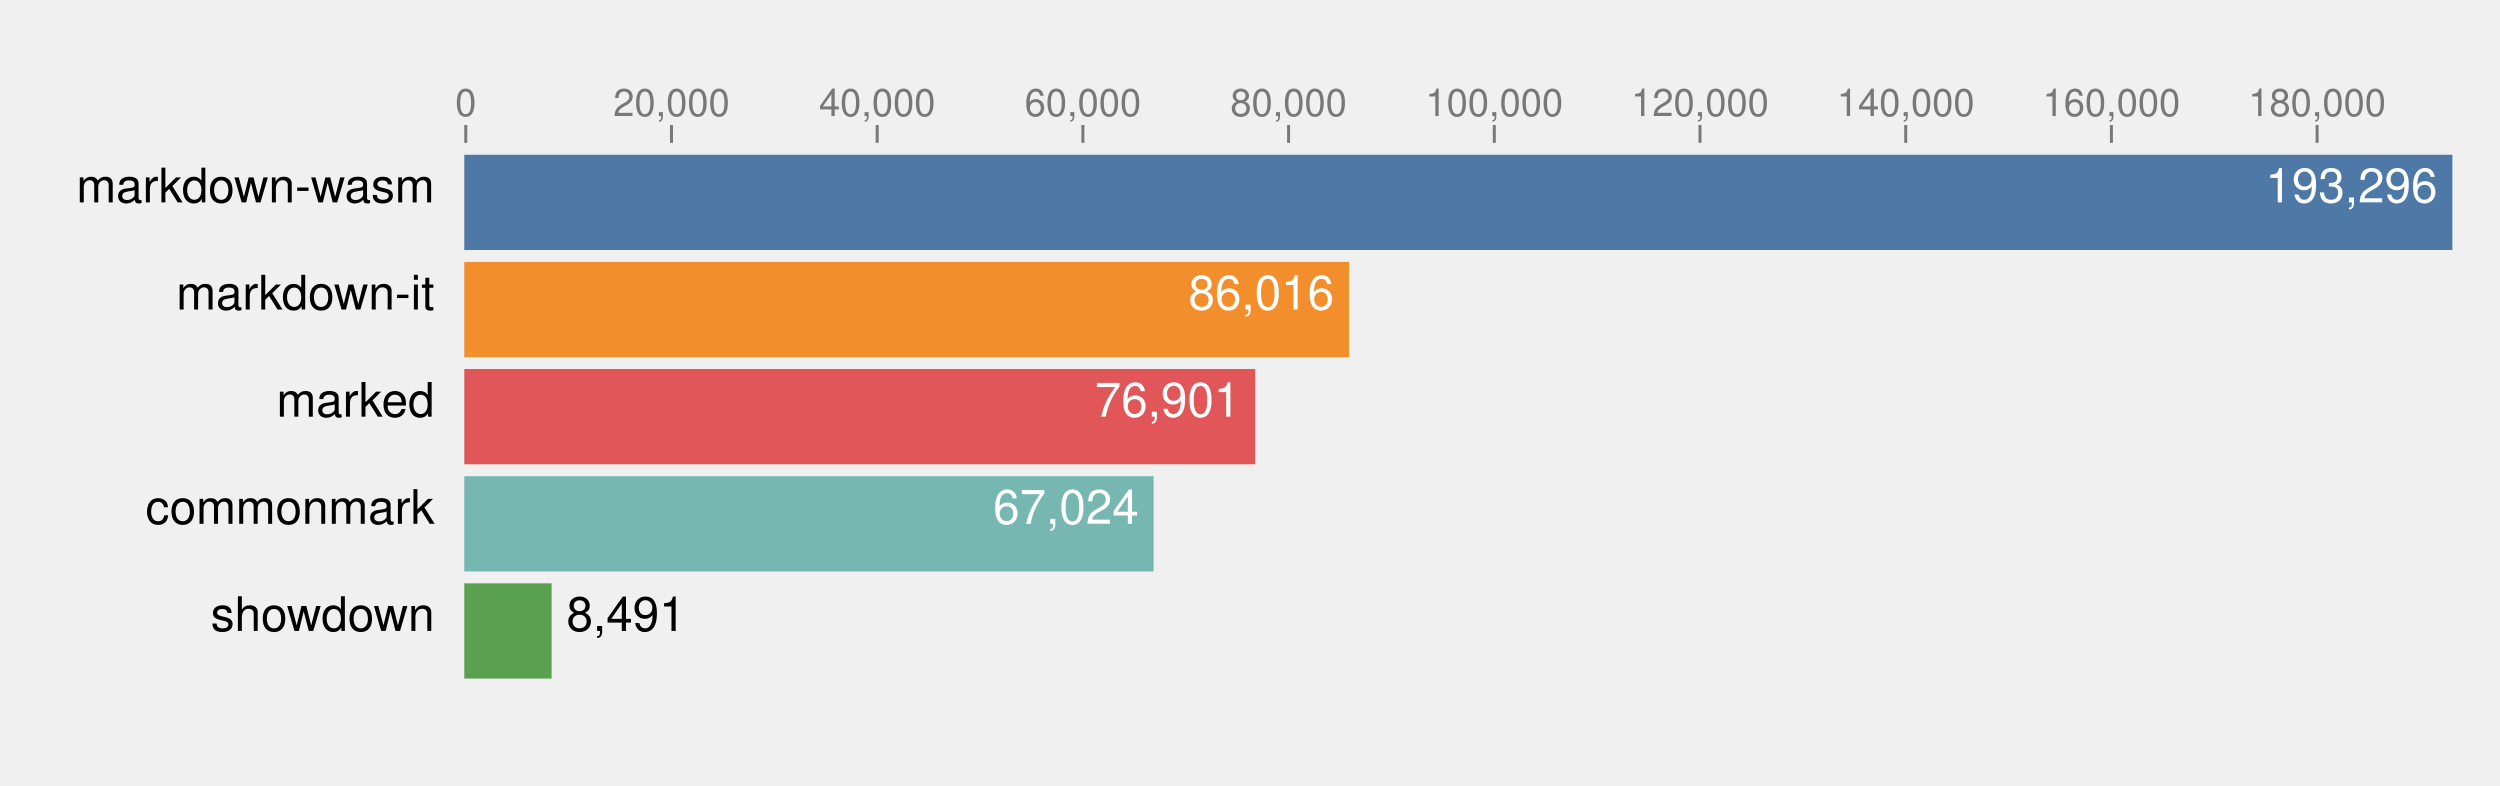
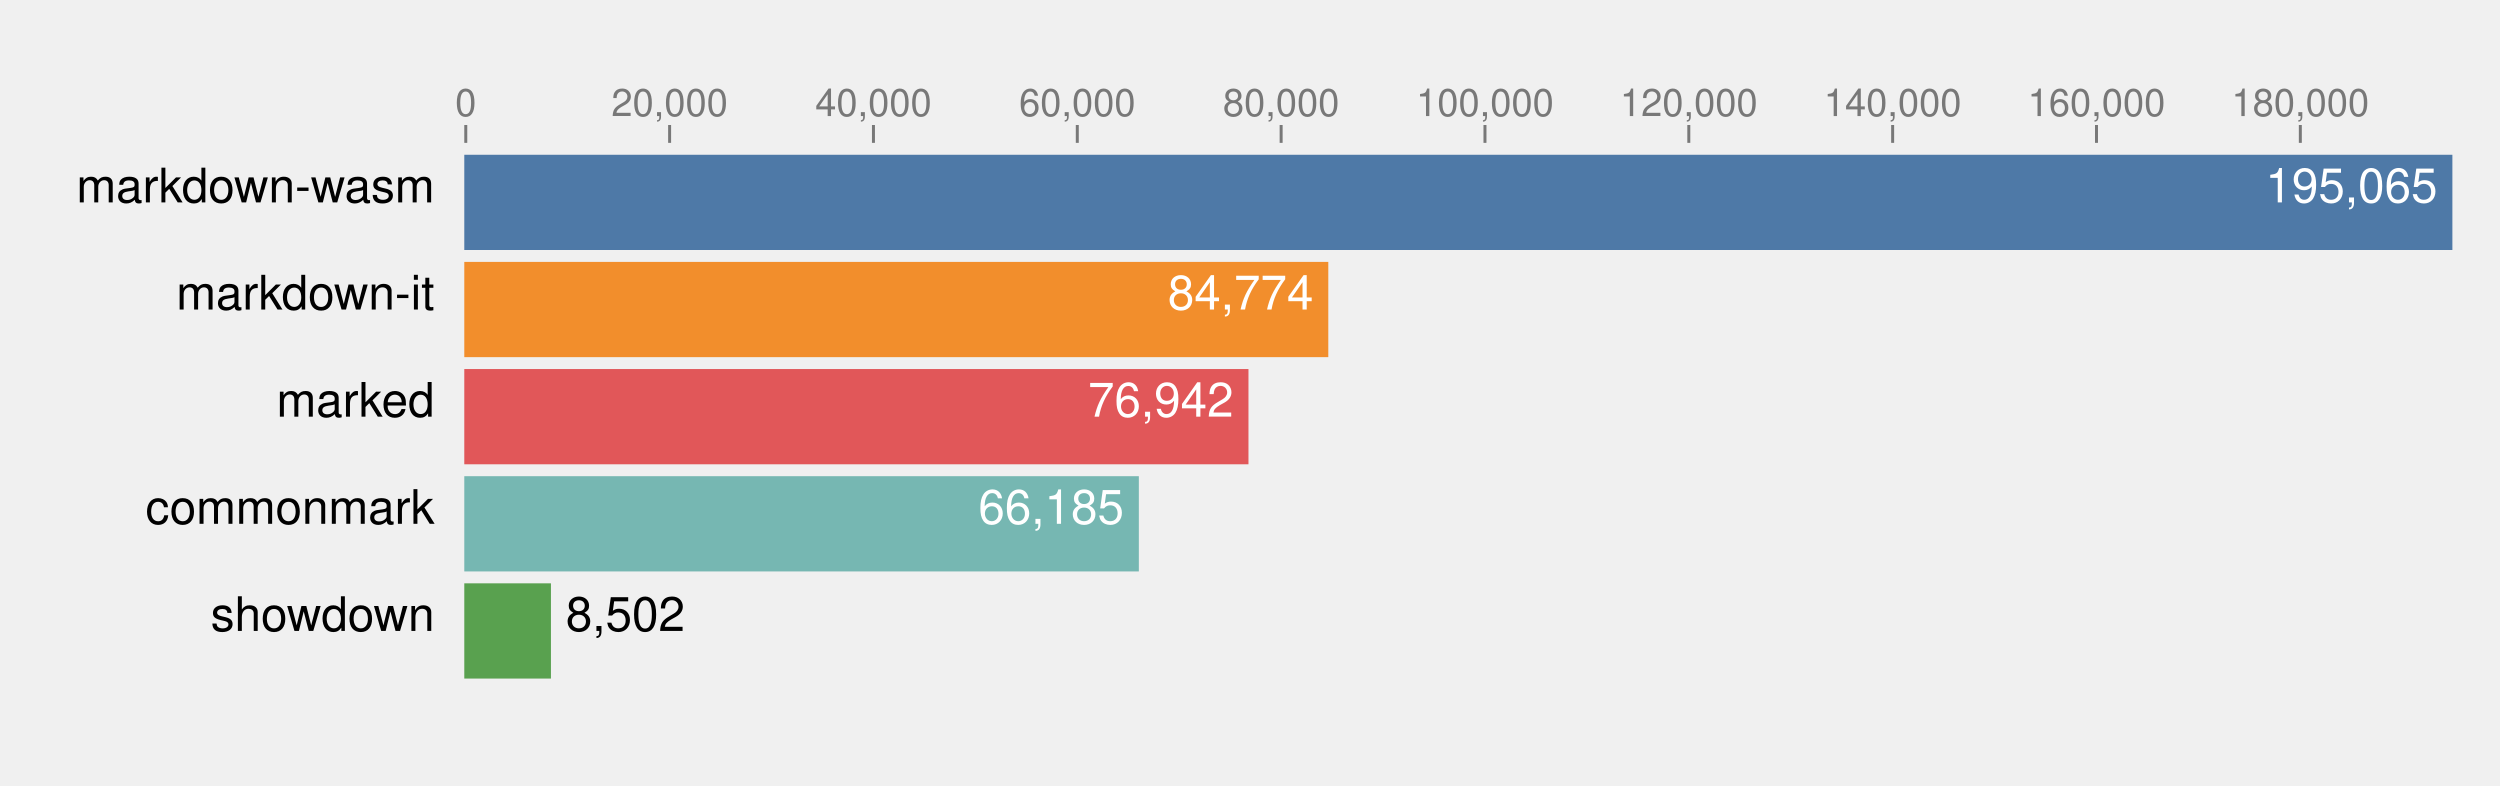
<svg xmlns="http://www.w3.org/2000/svg" width="840" height="264" font-family="-apple-system,BlinkMacSystemFont,&quot;Segoe UI&quot;,Helvetica,Arial,sans-serif" font-size="16">
  <g text-anchor="end" font-weight="500">
    <text alignment-baseline="central" x="156" y="68" dx="-10">markdown-wasm</text>
    <text alignment-baseline="central" x="156" y="104" dx="-10">markdown-it</text>
    <text alignment-baseline="central" x="156" y="140" dx="-10">marked</text>
    <text alignment-baseline="central" x="156" y="176" dx="-10">commonmark</text>
    <text alignment-baseline="central" x="156" y="212" dx="-10">showdown</text>
  </g>
  <path fill="#4e79a7" d="M156 52h668v32H156z" />
-   <path fill="#f28e2c" d="M156 88h297.258v32H156z" />
-   <path fill="#e15759" d="M156 124h265.757v32H156z" />
-   <path fill="#76b7b2" d="M156 160h231.623v32H156z" />
-   <path fill="#59a14f" d="M156 196h29.343v32H156z" />
+   <path fill="#f28e2c" d="M156 88h290.307v32H156z" />
+   <path fill="#e15759" d="M156 124h263.486v32H156z" />
+   <path fill="#76b7b2" d="M156 160h226.65v32H156z" />
+   <path fill="#59a14f" d="M156 196h29.116v32H156z" />
  <g fill="#fff" text-anchor="end" font-weight="500">
-     <text x="824" y="68" alignment-baseline="central" dx="-5">193,296</text>
-     <text x="453.258" y="104" alignment-baseline="central" dx="-5">86,016</text>
-     <text x="421.757" y="140" alignment-baseline="central" dx="-5">76,901</text>
-     <text x="387.623" y="176" alignment-baseline="central" dx="-5">67,024</text>
-     <text x="185.343" y="212" alignment-baseline="central" dx="5" fill="#000" text-anchor="start">8,491</text>
+     <text x="824" y="68" alignment-baseline="central" dx="-5">195,065</text>
+     <text x="446.307" y="104" alignment-baseline="central" dx="-5">84,774</text>
+     <text x="419.486" y="140" alignment-baseline="central" dx="-5">76,942</text>
+     <text x="382.65" y="176" alignment-baseline="central" dx="-5">66,185</text>
+     <text x="185.116" y="212" alignment-baseline="central" dx="5" fill="#000" text-anchor="start">8,502</text>
  </g>
  <g fill="none" font-size="12.8" text-anchor="middle" opacity=".5">
    <g class="tick">
      <path stroke="currentColor" d="M156.5 48v-6" />
      <text fill="currentColor" y="-9" dy="0em" transform="translate(156.5 48)">0</text>
    </g>
    <g class="tick">
-       <path stroke="currentColor" d="M225.617 48v-6" />
-       <text fill="currentColor" y="-9" dy="0em" transform="translate(225.617 48)">20,000</text>
+       <path stroke="currentColor" d="M224.99 48v-6" />
+       <text fill="currentColor" y="-9" dy="0em" transform="translate(224.99 48)">20,000</text>
    </g>
    <g class="tick">
-       <path stroke="currentColor" d="M294.733 48v-6" />
-       <text fill="currentColor" y="-9" dy="0em" transform="translate(294.733 48)">40,000</text>
+       <path stroke="currentColor" d="M293.48 48v-6" />
+       <text fill="currentColor" y="-9" dy="0em" transform="translate(293.48 48)">40,000</text>
    </g>
    <g class="tick">
-       <path stroke="currentColor" d="M363.85 48v-6" />
-       <text fill="currentColor" y="-9" dy="0em" transform="translate(363.85 48)">60,000</text>
+       <path stroke="currentColor" d="M361.97 48v-6" />
+       <text fill="currentColor" y="-9" dy="0em" transform="translate(361.97 48)">60,000</text>
    </g>
    <g class="tick">
-       <path stroke="currentColor" d="M432.967 48v-6" />
-       <text fill="currentColor" y="-9" dy="0em" transform="translate(432.967 48)">80,000</text>
+       <path stroke="currentColor" d="M430.46 48v-6" />
+       <text fill="currentColor" y="-9" dy="0em" transform="translate(430.46 48)">80,000</text>
    </g>
    <g class="tick">
-       <path stroke="currentColor" d="M502.084 48v-6" />
-       <text fill="currentColor" y="-9" dy="0em" transform="translate(502.084 48)">100,000</text>
+       <path stroke="currentColor" d="M498.95 48v-6" />
+       <text fill="currentColor" y="-9" dy="0em" transform="translate(498.95 48)">100,000</text>
    </g>
    <g class="tick">
-       <path stroke="currentColor" d="M571.2 48v-6" />
-       <text fill="currentColor" y="-9" dy="0em" transform="translate(571.2 48)">120,000</text>
+       <path stroke="currentColor" d="M567.44 48v-6" />
+       <text fill="currentColor" y="-9" dy="0em" transform="translate(567.44 48)">120,000</text>
    </g>
    <g class="tick">
-       <path stroke="currentColor" d="M640.317 48v-6" />
-       <text fill="currentColor" y="-9" dy="0em" transform="translate(640.317 48)">140,000</text>
+       <path stroke="currentColor" d="M635.93 48v-6" />
+       <text fill="currentColor" y="-9" dy="0em" transform="translate(635.93 48)">140,000</text>
    </g>
    <g class="tick">
-       <path stroke="currentColor" d="M709.434 48v-6" />
-       <text fill="currentColor" y="-9" dy="0em" transform="translate(709.434 48)">160,000</text>
+       <path stroke="currentColor" d="M704.42 48v-6" />
+       <text fill="currentColor" y="-9" dy="0em" transform="translate(704.42 48)">160,000</text>
    </g>
    <g class="tick">
-       <path stroke="currentColor" d="M778.55 48v-6" />
-       <text fill="currentColor" y="-9" dy="0em" transform="translate(778.55 48)">180,000</text>
+       <path stroke="currentColor" d="M772.909 48v-6" />
+       <text fill="currentColor" y="-9" dy="0em" transform="translate(772.909 48)">180,000</text>
    </g>
  </g>
</svg>
